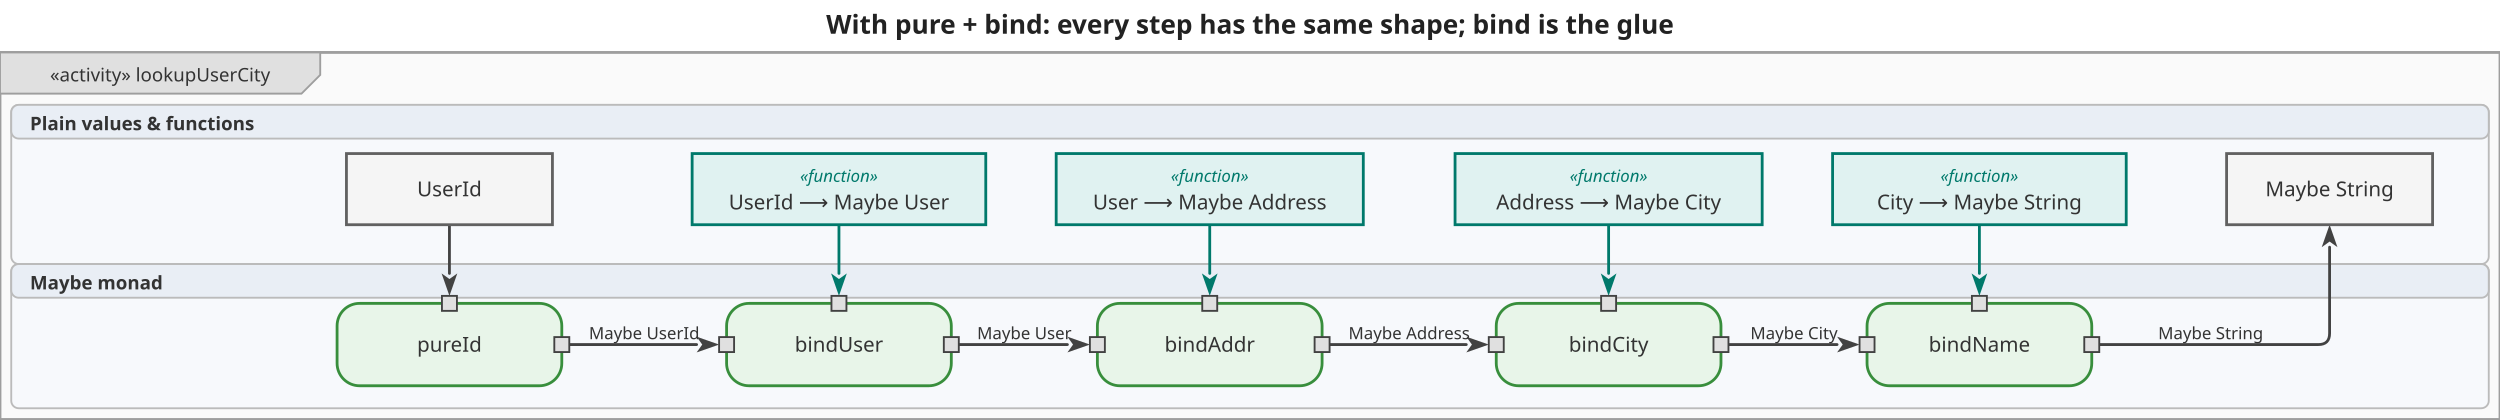
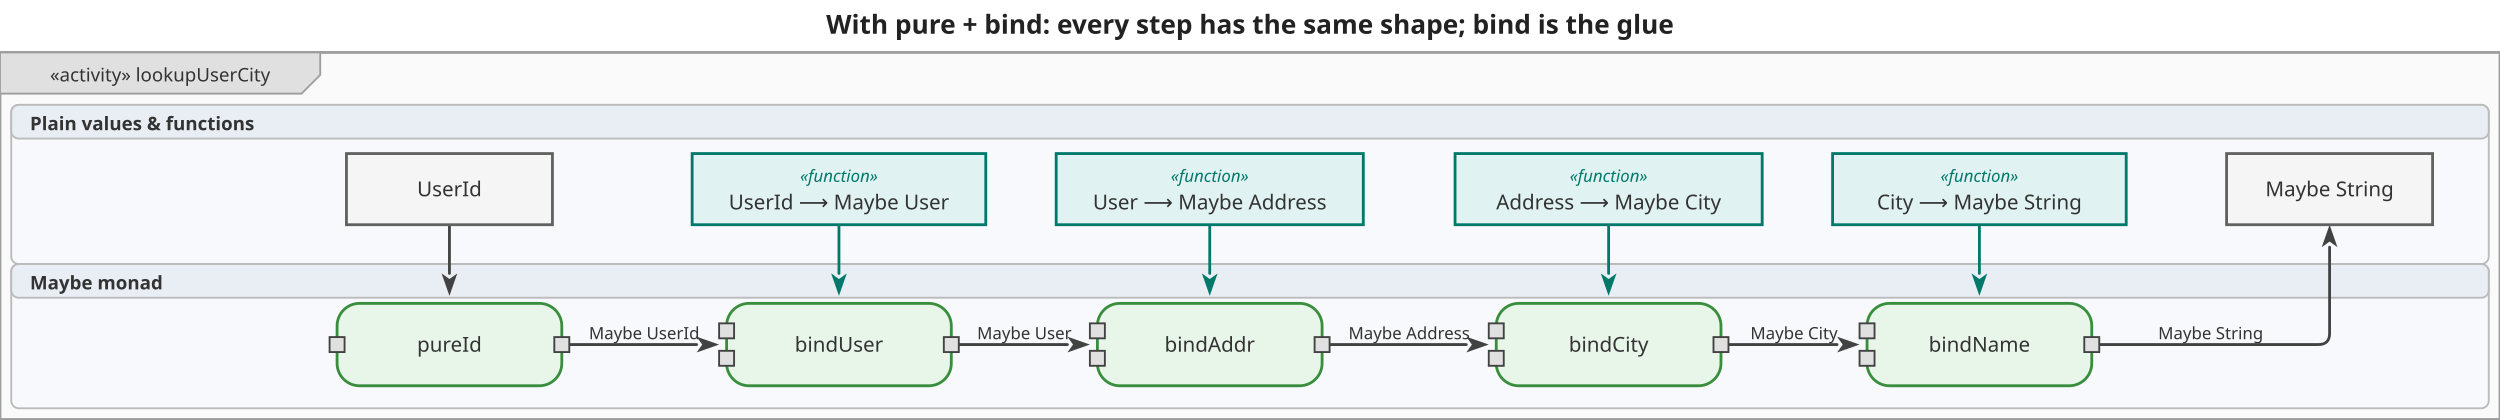
<svg xmlns="http://www.w3.org/2000/svg" viewBox="0 0 1335 224" width="1335" height="224">
  <defs>
    <marker id="arrowFilled" viewBox="0 0 10 10" refX="0" refY="5" markerWidth="8" markerHeight="8" orient="auto-start-reverse">
      <path d="M0,1.5 L10,5 L0,8.5 L2.5,5 Z" fill="#424242" />
    </marker>
    <marker id="arrowOpen" viewBox="0 0 10 10" refX="0" refY="5" markerWidth="8" markerHeight="8" orient="auto-start-reverse">
      <path d="M0,1.5 L10,5 L0,8.5" fill="none" stroke="#424242" stroke-width="1.25" />
    </marker>
    <marker id="arrowHof" viewBox="0 0 10 10" refX="0" refY="5" markerWidth="8" markerHeight="8" orient="auto-start-reverse">
      <path d="M0,1.5 L10,5 L0,8.5 L2.5,5 Z" fill="#00796b" />
    </marker>
  </defs>
  <rect width="1335" height="224" fill="white" />
  <text x="667.5" y="18" text-anchor="middle" font-size="14" font-weight="bold" font-family="sans-serif" fill="#222">With pure + bind: every step has the same shape; bind is the glue</text>
  <g transform="translate(0,28) scale(1)">
    <rect x="0" y="0" width="1335" height="196" fill="#fafafa" stroke="#9e9e9e" stroke-width="1.5" />
    <g class="diagram-frame-tab tab-activity">
      <path d="M0,0 L171,0 L171,12 L161,22 L0,22 Z" fill="#e0e0e0" stroke="#9e9e9e" stroke-width="1" />
      <text x="85.5" y="12" text-anchor="middle" font-size="10" font-family="sans-serif" dominant-baseline="middle" fill="#333">«activity» lookupUserCity</text>
    </g>
    <g class="swimlane lane-plain">
      <rect x="6" y="28" width="1323" height="85" fill="#f7f9fc" stroke="#bbbbbb" stroke-width="1" rx="4" ry="4" />
      <rect x="6" y="28" width="1323" height="18" fill="#e9eef5" stroke="#bbbbbb" stroke-width="1" rx="4" ry="4" />
      <text x="16" y="38" text-anchor="start" font-size="10" font-weight="bold" font-family="sans-serif" dominant-baseline="middle" fill="#333">Plain values &amp; functions</text>
    </g>
    <g class="swimlane lane-monad">
      <rect x="6" y="113" width="1323" height="77" fill="#f7f9fc" stroke="#bbbbbb" stroke-width="1" rx="4" ry="4" />
      <rect x="6" y="113" width="1323" height="18" fill="#e9eef5" stroke="#bbbbbb" stroke-width="1" rx="4" ry="4" />
      <text x="16" y="123" text-anchor="start" font-size="10" font-weight="bold" font-family="sans-serif" dominant-baseline="middle" fill="#333">Maybe monad</text>
    </g>
    <g class="edge">
      <path d="M240.0,92.0 L240.0,118.0" fill="none" stroke="#424242" stroke-width="1.5" stroke-linejoin="round" stroke-linecap="round" marker-end="url(#arrowFilled)" />
    </g>
    <g class="edge">
      <path d="M300.0,156.0 L372.0,156.0" fill="none" stroke="#424242" stroke-width="1.5" stroke-linejoin="round" stroke-linecap="round" marker-end="url(#arrowFilled)" />
      <text x="344" y="150" text-anchor="middle" dominant-baseline="middle" font-size="9" font-family="sans-serif" fill="#333">Maybe UserId</text>
    </g>
    <g class="edge">
      <path d="M508.0,156.0 L570.0,156.0" fill="none" stroke="#424242" stroke-width="1.5" stroke-linejoin="round" stroke-linecap="round" marker-end="url(#arrowFilled)" />
      <text x="547" y="150" text-anchor="middle" dominant-baseline="middle" font-size="9" font-family="sans-serif" fill="#333">Maybe User</text>
    </g>
    <g class="edge">
      <path d="M706.0,156.0 L783.0,156.0" fill="none" stroke="#424242" stroke-width="1.5" stroke-linejoin="round" stroke-linecap="round" marker-end="url(#arrowFilled)" />
      <text x="752.5" y="150" text-anchor="middle" dominant-baseline="middle" font-size="9" font-family="sans-serif" fill="#333">Maybe Address</text>
    </g>
    <g class="edge">
      <path d="M919.0,156.0 L981.0,156.0" fill="none" stroke="#424242" stroke-width="1.5" stroke-linejoin="round" stroke-linecap="round" marker-end="url(#arrowFilled)" />
      <text x="958" y="150" text-anchor="middle" dominant-baseline="middle" font-size="9" font-family="sans-serif" fill="#333">Maybe City</text>
    </g>
    <g class="edge">
      <path d="M1113.0,156.0 L1238.0,156.0 Q1244.0,156.0 1244.0,150.0 L1244.0,104.0" fill="none" stroke="#424242" stroke-width="1.5" stroke-linejoin="round" stroke-linecap="round" marker-end="url(#arrowFilled)" />
      <text x="1180.5" y="150" text-anchor="middle" dominant-baseline="middle" font-size="9" font-family="sans-serif" fill="#333">Maybe String</text>
    </g>
    <g class="edge hof-edge">
      <path d="M448.0,92.0 L448.0,118.0" fill="none" stroke="#00796b" stroke-width="1.5" stroke-linejoin="round" stroke-linecap="round" marker-end="url(#arrowHof)" />
    </g>
    <g class="edge hof-edge">
      <path d="M646.0,92.0 L646.0,118.0" fill="none" stroke="#00796b" stroke-width="1.5" stroke-linejoin="round" stroke-linecap="round" marker-end="url(#arrowHof)" />
    </g>
    <g class="edge hof-edge">
      <path d="M859.0,92.0 L859.0,118.0" fill="none" stroke="#00796b" stroke-width="1.5" stroke-linejoin="round" stroke-linecap="round" marker-end="url(#arrowHof)" />
    </g>
    <g class="edge hof-edge">
      <path d="M1057.0,92.0 L1057.0,118.0" fill="none" stroke="#00796b" stroke-width="1.5" stroke-linejoin="round" stroke-linecap="round" marker-end="url(#arrowHof)" />
    </g>
    <g class="action-node">
      <rect x="180" y="134" width="120" height="44" rx="12" fill="#e8f5e9" stroke="#388e3c" stroke-width="1.5" />
      <text class="action-label" x="240" y="156" text-anchor="middle" font-size="11" font-family="sans-serif" dominant-baseline="middle" fill="#333">pureId</text>
      <g class="pin pin-in">
-         <rect x="236" y="130" width="8" height="8" fill="#e0e0e0" stroke="#424242" stroke-width="1" />
+         <rect x="176" y="152" width="8" height="8" fill="#e0e0e0" stroke="#424242" stroke-width="1" />
      </g>
      <g class="pin pin-out">
        <rect x="296" y="152" width="8" height="8" fill="#e0e0e0" stroke="#424242" stroke-width="1" />
      </g>
    </g>
    <g class="action-node">
      <rect x="388" y="134" width="120" height="44" rx="12" fill="#e8f5e9" stroke="#388e3c" stroke-width="1.5" />
      <text class="action-label" x="448" y="156" text-anchor="middle" font-size="11" font-family="sans-serif" dominant-baseline="middle" fill="#333">bindUser</text>
      <g class="pin pin-in">
-         <rect x="384" y="152" width="8" height="8" fill="#e0e0e0" stroke="#424242" stroke-width="1" />
+         <rect x="384" y="144.667" width="8" height="8" fill="#e0e0e0" stroke="#424242" stroke-width="1" />
      </g>
      <g class="pin pin-in">
-         <rect x="444" y="130" width="8" height="8" fill="#e0e0e0" stroke="#424242" stroke-width="1" />
+         <rect x="384" y="159.333" width="8" height="8" fill="#e0e0e0" stroke="#424242" stroke-width="1" />
      </g>
      <g class="pin pin-out">
        <rect x="504" y="152" width="8" height="8" fill="#e0e0e0" stroke="#424242" stroke-width="1" />
      </g>
    </g>
    <g class="action-node">
      <rect x="586" y="134" width="120" height="44" rx="12" fill="#e8f5e9" stroke="#388e3c" stroke-width="1.5" />
      <text class="action-label" x="646" y="156" text-anchor="middle" font-size="11" font-family="sans-serif" dominant-baseline="middle" fill="#333">bindAddr</text>
      <g class="pin pin-in">
-         <rect x="582" y="152" width="8" height="8" fill="#e0e0e0" stroke="#424242" stroke-width="1" />
+         <rect x="582" y="144.667" width="8" height="8" fill="#e0e0e0" stroke="#424242" stroke-width="1" />
      </g>
      <g class="pin pin-in">
-         <rect x="642" y="130" width="8" height="8" fill="#e0e0e0" stroke="#424242" stroke-width="1" />
+         <rect x="582" y="159.333" width="8" height="8" fill="#e0e0e0" stroke="#424242" stroke-width="1" />
      </g>
      <g class="pin pin-out">
        <rect x="702" y="152" width="8" height="8" fill="#e0e0e0" stroke="#424242" stroke-width="1" />
      </g>
    </g>
    <g class="action-node">
      <rect x="799" y="134" width="120" height="44" rx="12" fill="#e8f5e9" stroke="#388e3c" stroke-width="1.5" />
      <text class="action-label" x="859" y="156" text-anchor="middle" font-size="11" font-family="sans-serif" dominant-baseline="middle" fill="#333">bindCity</text>
      <g class="pin pin-in">
-         <rect x="795" y="152" width="8" height="8" fill="#e0e0e0" stroke="#424242" stroke-width="1" />
+         <rect x="795" y="144.667" width="8" height="8" fill="#e0e0e0" stroke="#424242" stroke-width="1" />
      </g>
      <g class="pin pin-in">
-         <rect x="855" y="130" width="8" height="8" fill="#e0e0e0" stroke="#424242" stroke-width="1" />
+         <rect x="795" y="159.333" width="8" height="8" fill="#e0e0e0" stroke="#424242" stroke-width="1" />
      </g>
      <g class="pin pin-out">
        <rect x="915" y="152" width="8" height="8" fill="#e0e0e0" stroke="#424242" stroke-width="1" />
      </g>
    </g>
    <g class="action-node">
      <rect x="997" y="134" width="120" height="44" rx="12" fill="#e8f5e9" stroke="#388e3c" stroke-width="1.5" />
      <text class="action-label" x="1057" y="156" text-anchor="middle" font-size="11" font-family="sans-serif" dominant-baseline="middle" fill="#333">bindName</text>
      <g class="pin pin-in">
-         <rect x="993" y="152" width="8" height="8" fill="#e0e0e0" stroke="#424242" stroke-width="1" />
+         <rect x="993" y="144.667" width="8" height="8" fill="#e0e0e0" stroke="#424242" stroke-width="1" />
      </g>
      <g class="pin pin-in">
-         <rect x="1053" y="130" width="8" height="8" fill="#e0e0e0" stroke="#424242" stroke-width="1" />
+         <rect x="993" y="159.333" width="8" height="8" fill="#e0e0e0" stroke="#424242" stroke-width="1" />
      </g>
      <g class="pin pin-out">
        <rect x="1113" y="152" width="8" height="8" fill="#e0e0e0" stroke="#424242" stroke-width="1" />
      </g>
    </g>
    <g class="object-node">
      <rect x="185" y="54" width="110" height="38" fill="#f5f5f5" stroke="#616161" stroke-width="1.5" />
      <text x="240" y="73" text-anchor="middle" font-size="11" font-family="sans-serif" dominant-baseline="middle" fill="#333">UserId</text>
    </g>
    <g class="object-node hof">
      <rect x="369.6" y="54" width="156.8" height="38" fill="#e0f2f1" stroke="#00796b" stroke-width="1.5" />
      <text x="448" y="66" text-anchor="middle" font-size="9" font-style="italic" font-family="sans-serif" dominant-baseline="middle" fill="#00796b">«function»</text>
      <text x="448" y="80" text-anchor="middle" font-size="11" font-family="sans-serif" dominant-baseline="middle" fill="#333">UserId ⟶ Maybe User</text>
    </g>
    <g class="object-node hof">
      <rect x="564" y="54" width="164" height="38" fill="#e0f2f1" stroke="#00796b" stroke-width="1.5" />
      <text x="646" y="66" text-anchor="middle" font-size="9" font-style="italic" font-family="sans-serif" dominant-baseline="middle" fill="#00796b">«function»</text>
      <text x="646" y="80" text-anchor="middle" font-size="11" font-family="sans-serif" dominant-baseline="middle" fill="#333">User ⟶ Maybe Address</text>
    </g>
    <g class="object-node hof">
      <rect x="777" y="54" width="164" height="38" fill="#e0f2f1" stroke="#00796b" stroke-width="1.5" />
      <text x="859" y="66" text-anchor="middle" font-size="9" font-style="italic" font-family="sans-serif" dominant-baseline="middle" fill="#00796b">«function»</text>
      <text x="859" y="80" text-anchor="middle" font-size="11" font-family="sans-serif" dominant-baseline="middle" fill="#333">Address ⟶ Maybe City</text>
    </g>
    <g class="object-node hof">
      <rect x="978.6" y="54" width="156.8" height="38" fill="#e0f2f1" stroke="#00796b" stroke-width="1.5" />
      <text x="1057" y="66" text-anchor="middle" font-size="9" font-style="italic" font-family="sans-serif" dominant-baseline="middle" fill="#00796b">«function»</text>
      <text x="1057" y="80" text-anchor="middle" font-size="11" font-family="sans-serif" dominant-baseline="middle" fill="#333">City ⟶ Maybe String</text>
    </g>
    <g class="object-node">
      <rect x="1189" y="54" width="110" height="38" fill="#f5f5f5" stroke="#616161" stroke-width="1.5" />
      <text x="1244" y="73" text-anchor="middle" font-size="11" font-family="sans-serif" dominant-baseline="middle" fill="#333">Maybe String</text>
    </g>
  </g>
</svg>
